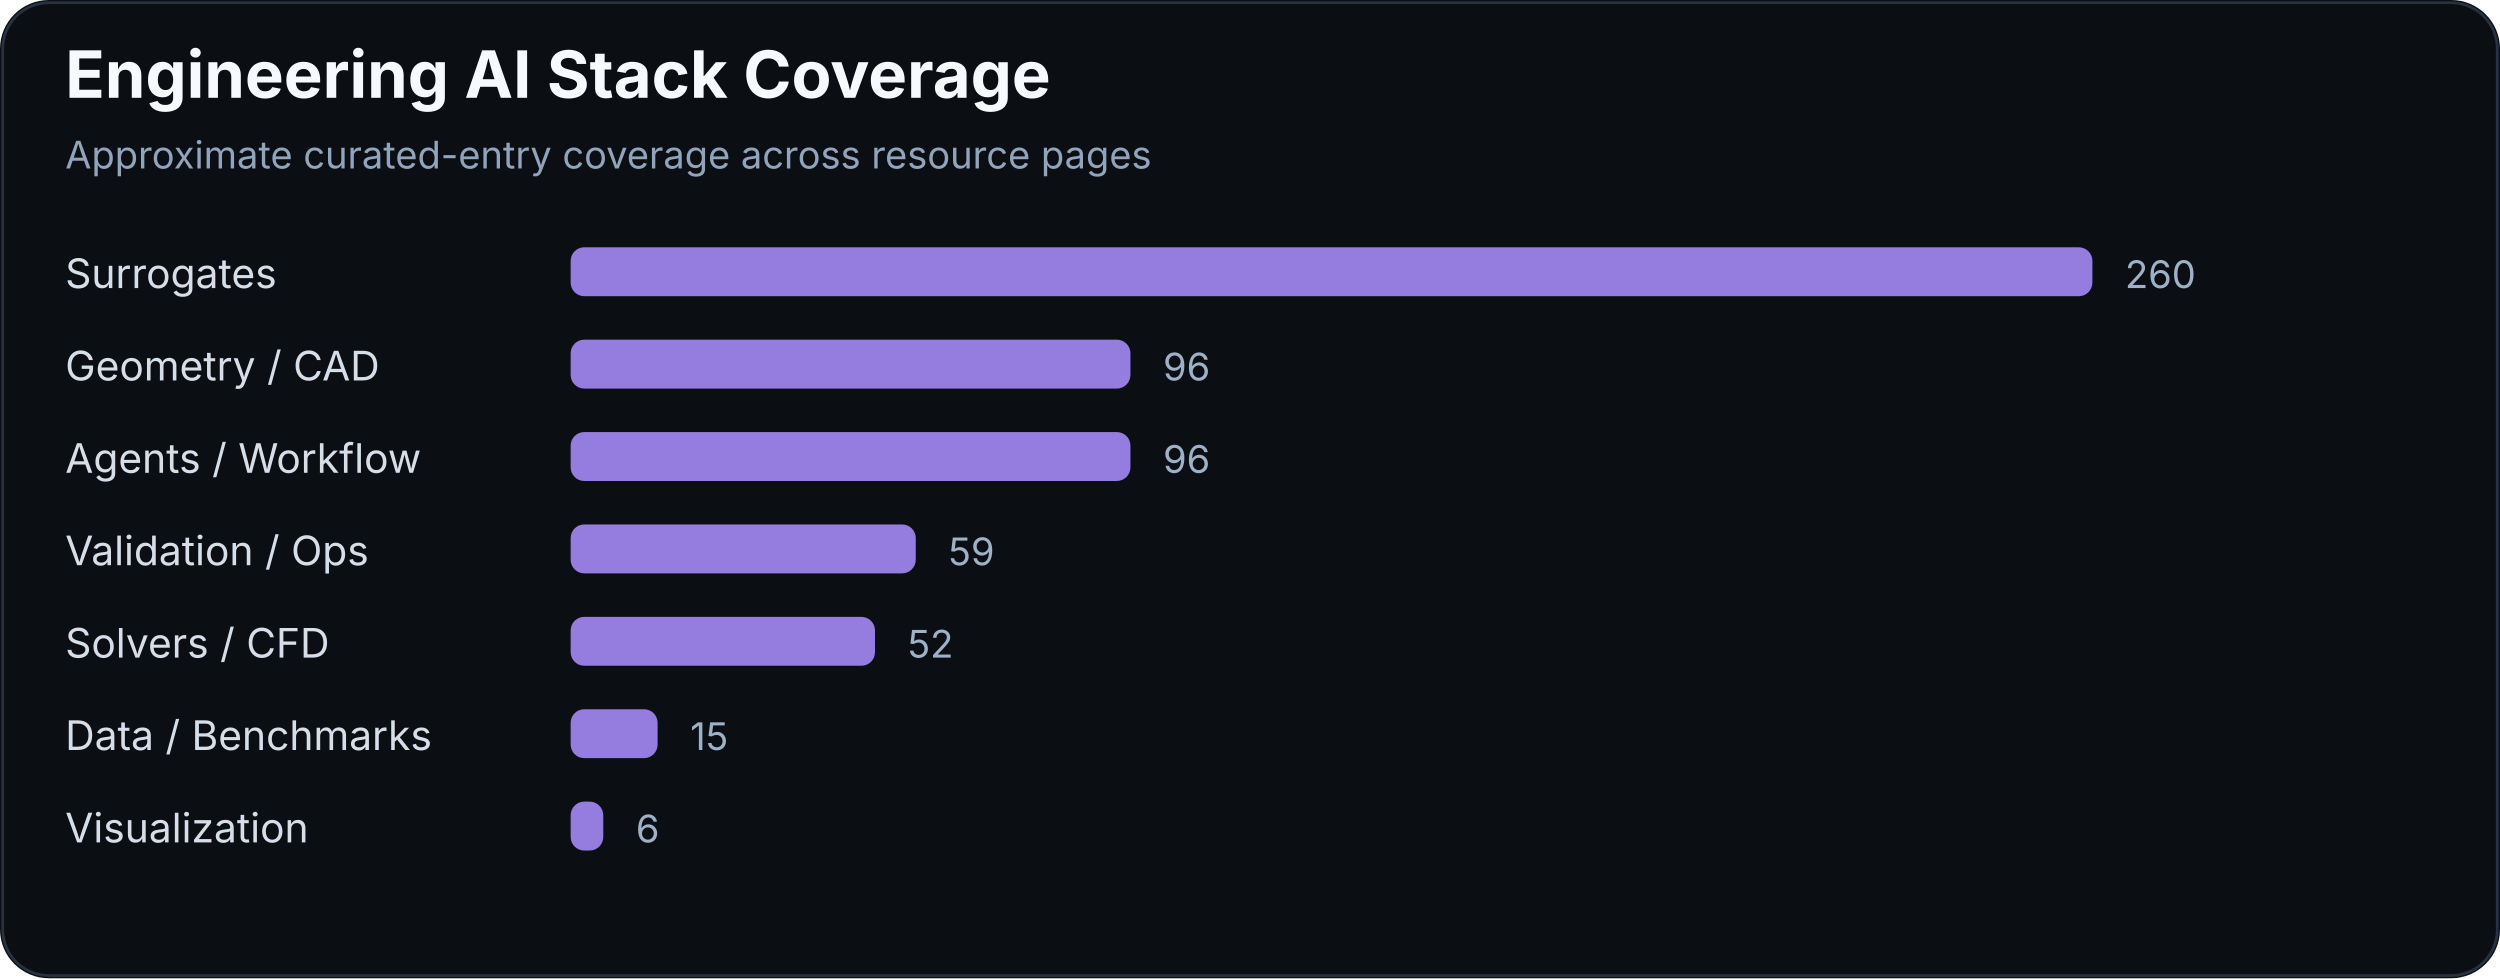
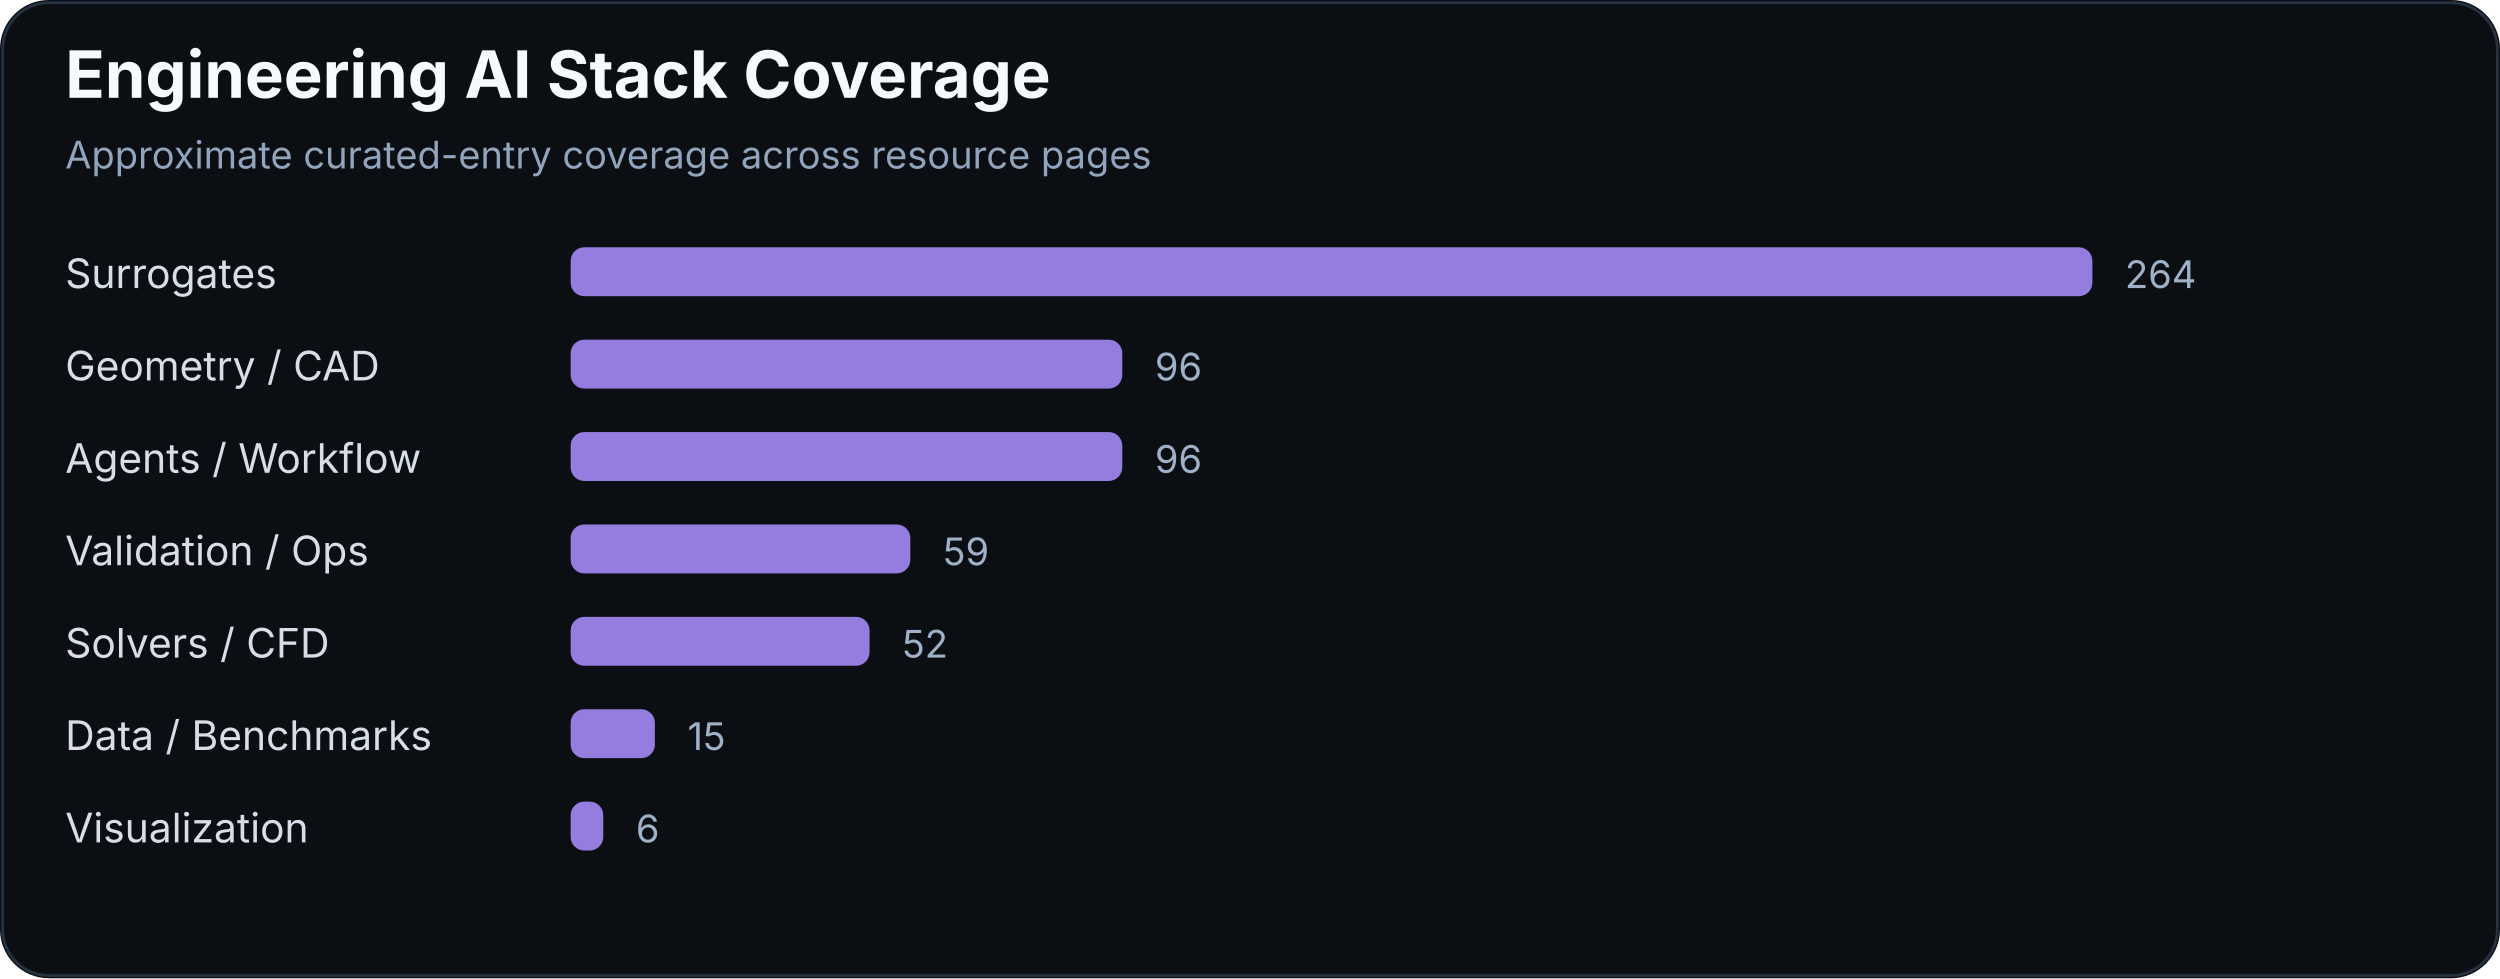
<svg xmlns="http://www.w3.org/2000/svg" width="920" height="360" viewBox="0 0 920 360">
  <rect width="100%" height="100%" rx="18" fill="#0b0f14" />
  <rect x="1" y="1" width="918" height="358" rx="17" fill="none" stroke="#263241" />
  <text x="24" y="36" font-size="24" font-family="Inter, ui-sans-serif, system-ui, -apple-system, Segoe UI, sans-serif" font-weight="700" fill="#f7fafc">Engineering AI Stack Coverage</text>
  <text x="24" y="62" font-size="14" font-family="Inter, ui-sans-serif, system-ui, -apple-system, Segoe UI, sans-serif" fill="#91a4bb">Approximate curated-entry coverage across resource pages</text>
  <g font-family="Inter, ui-sans-serif, system-ui, -apple-system, Segoe UI, sans-serif">
    <text x="24" y="106" font-size="15" fill="#d7dee8">Surrogates</text>
    <rect x="210" y="91" width="560" height="18" rx="5" fill="#a78bfa" opacity="0.88" />
-     <text x="782" y="106" font-size="14" fill="#9fb1c7">260</text>
+     <text x="782" y="106" font-size="14" fill="#9fb1c7">264</text>
    <text x="24" y="140" font-size="15" fill="#d7dee8">Geometry / CAD</text>
-     <rect x="210" y="125" width="206" height="18" rx="5" fill="#a78bfa" opacity="0.88" />
-     <text x="428" y="140" font-size="14" fill="#9fb1c7">96</text>
+     <rect x="210" y="125" width="203" height="18" rx="5" fill="#a78bfa" opacity="0.88" />
+     <text x="425" y="140" font-size="14" fill="#9fb1c7">96</text>
    <text x="24" y="174" font-size="15" fill="#d7dee8">Agents / Workflow</text>
-     <rect x="210" y="159" width="206" height="18" rx="5" fill="#a78bfa" opacity="0.88" />
-     <text x="428" y="174" font-size="14" fill="#9fb1c7">96</text>
+     <rect x="210" y="159" width="203" height="18" rx="5" fill="#a78bfa" opacity="0.88" />
+     <text x="425" y="174" font-size="14" fill="#9fb1c7">96</text>
    <text x="24" y="208" font-size="15" fill="#d7dee8">Validation / Ops</text>
-     <rect x="210" y="193" width="127" height="18" rx="5" fill="#a78bfa" opacity="0.88" />
-     <text x="349" y="208" font-size="14" fill="#9fb1c7">59</text>
+     <rect x="210" y="193" width="125" height="18" rx="5" fill="#a78bfa" opacity="0.88" />
+     <text x="347" y="208" font-size="14" fill="#9fb1c7">59</text>
    <text x="24" y="242" font-size="15" fill="#d7dee8">Solvers / CFD</text>
-     <rect x="210" y="227" width="112" height="18" rx="5" fill="#a78bfa" opacity="0.88" />
-     <text x="334" y="242" font-size="14" fill="#9fb1c7">52</text>
+     <rect x="210" y="227" width="110" height="18" rx="5" fill="#a78bfa" opacity="0.88" />
+     <text x="332" y="242" font-size="14" fill="#9fb1c7">52</text>
    <text x="24" y="276" font-size="15" fill="#d7dee8">Data / Benchmarks</text>
-     <rect x="210" y="261" width="32" height="18" rx="5" fill="#a78bfa" opacity="0.88" />
-     <text x="254" y="276" font-size="14" fill="#9fb1c7">15</text>
+     <rect x="210" y="261" width="31" height="18" rx="5" fill="#a78bfa" opacity="0.88" />
+     <text x="253" y="276" font-size="14" fill="#9fb1c7">15</text>
    <text x="24" y="310" font-size="15" fill="#d7dee8">Visualization</text>
    <rect x="210" y="295" width="12" height="18" rx="5" fill="#a78bfa" opacity="0.88" />
    <text x="234" y="310" font-size="14" fill="#9fb1c7">6</text>
  </g>
</svg>
